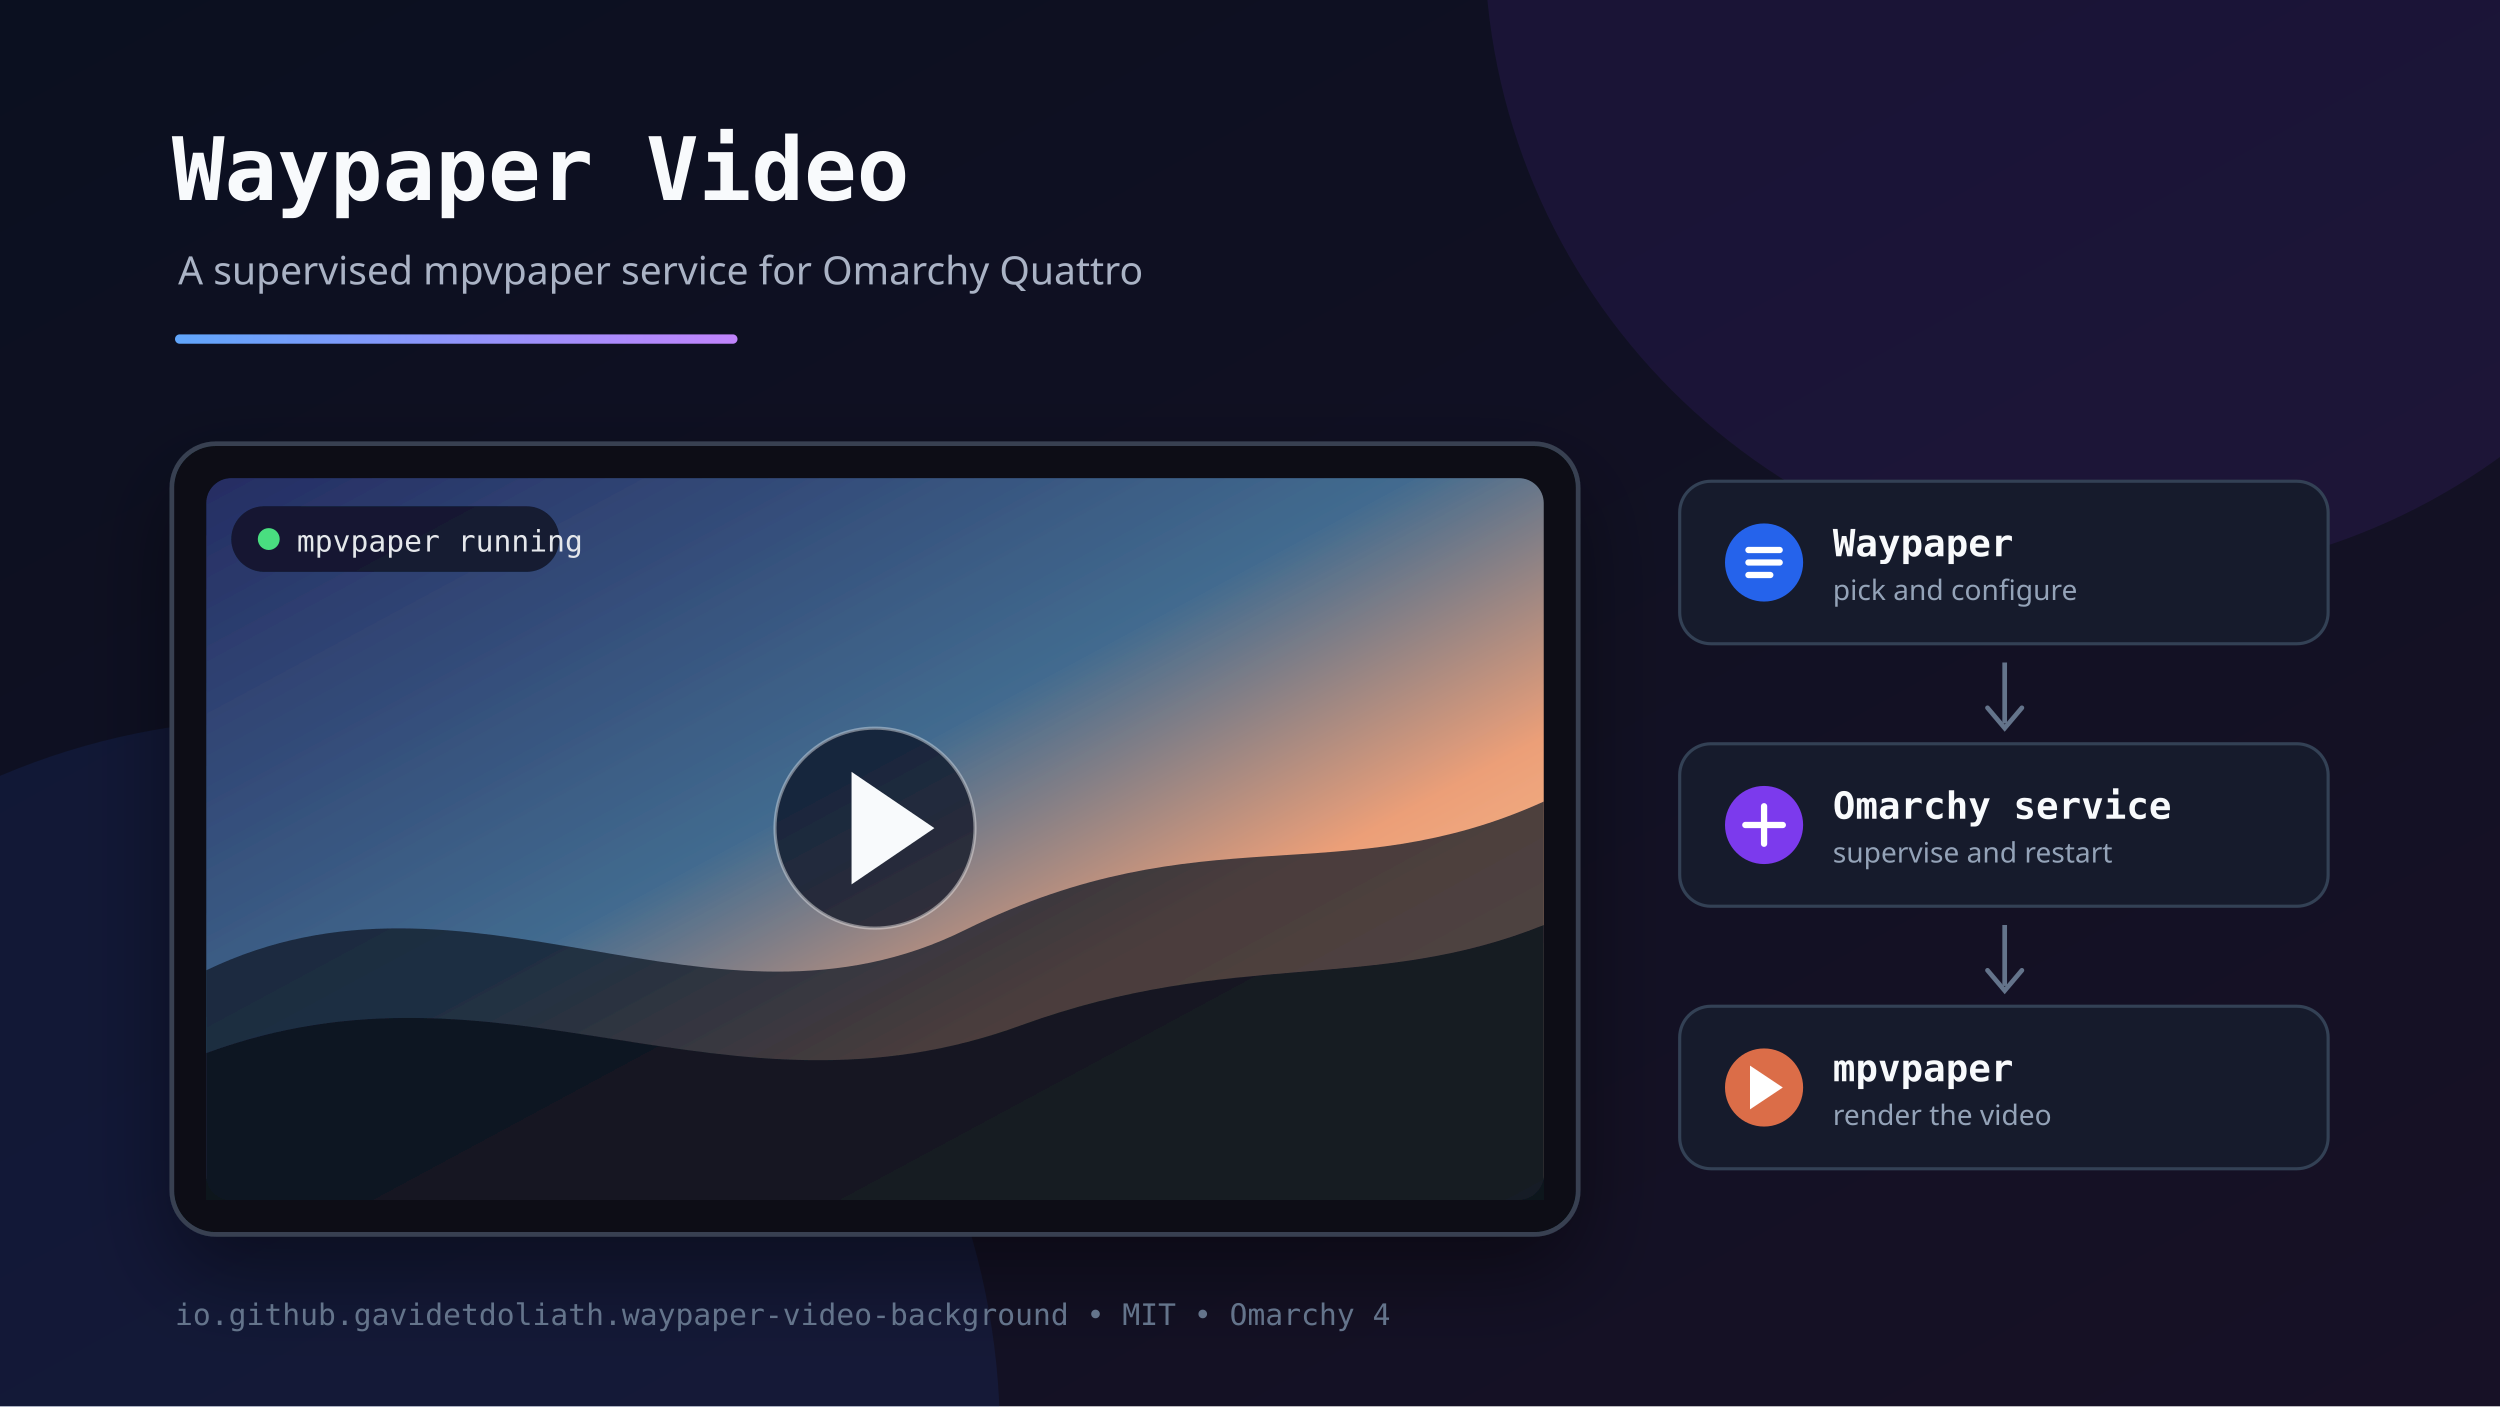
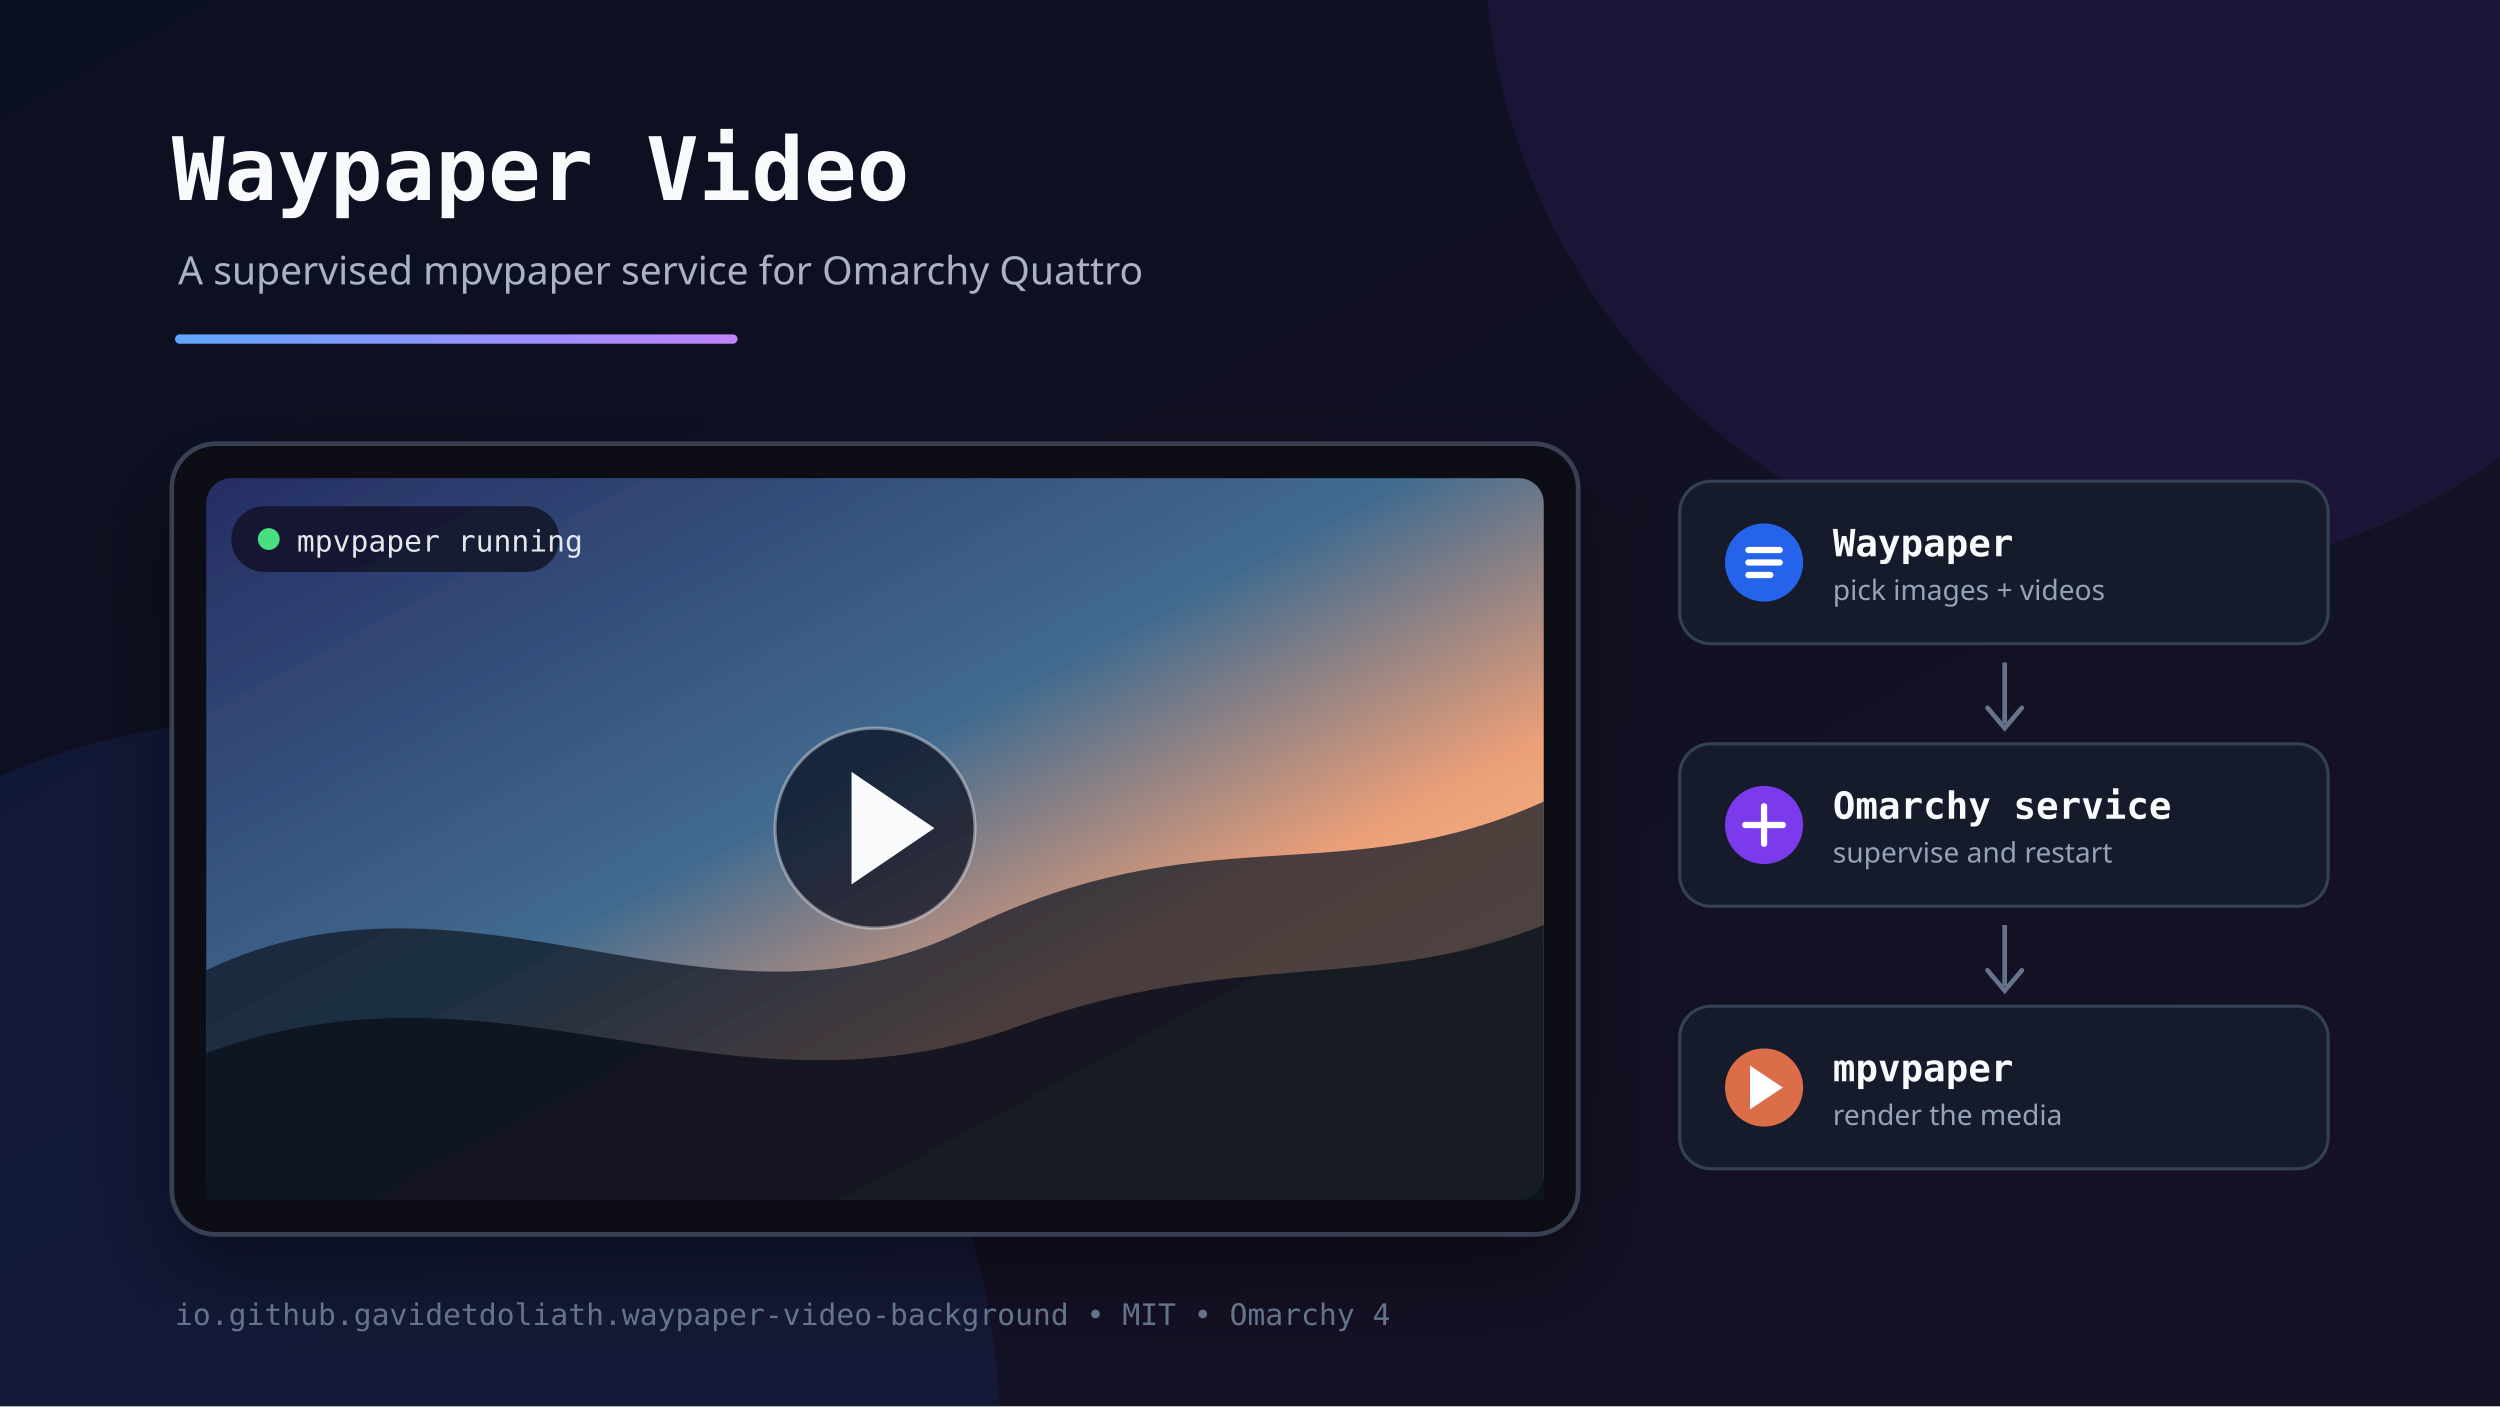
<svg xmlns="http://www.w3.org/2000/svg" width="1600" height="900" viewBox="0 0 1600 900">
  <defs>
    <linearGradient id="page" x1="0" y1="0" x2="1" y2="1">
      <stop offset="0" stop-color="#0b1020" />
      <stop offset="1" stop-color="#171126" />
    </linearGradient>
    <linearGradient id="video" x1="0" y1="0" x2="1" y2="1">
      <stop offset="0" stop-color="#252d63" />
      <stop offset="0.45" stop-color="#426b8f" />
      <stop offset="0.68" stop-color="#ec9f78" />
      <stop offset="1" stop-color="#ffd49b" />
    </linearGradient>
    <linearGradient id="accent" x1="0" y1="0" x2="1" y2="0">
      <stop offset="0" stop-color="#60a5fa" />
      <stop offset="1" stop-color="#c084fc" />
    </linearGradient>
    <filter id="shadow" x="-20%" y="-20%" width="140%" height="140%">
      <feDropShadow dx="0" dy="24" stdDeviation="28" flood-color="#000" flood-opacity="0.42" />
    </filter>
  </defs>
  <rect width="1600" height="900" fill="url(#page)" />
  <circle cx="1360" cy="-40" r="410" fill="#7c3aed" opacity="0.10" />
  <circle cx="180" cy="920" r="460" fill="#2563eb" opacity="0.10" />
  <text x="110" y="128" fill="#f8fafc" font-family="monospace" font-size="56" font-weight="700">Waypaper Video</text>
  <text x="114" y="182" fill="#aab3c5" font-family="sans-serif" font-size="25">A supervised mpvpaper service for Omarchy Quattro</text>
  <rect x="112" y="214" width="360" height="6" rx="3" fill="url(#accent)" />
  <g filter="url(#shadow)">
    <rect x="110" y="284" width="900" height="506" rx="28" fill="#080b13" stroke="#374151" stroke-width="3" />
    <rect x="132" y="306" width="856" height="462" rx="16" fill="url(#video)" />
    <path d="M132 621 C300 540 455 676 618 595 C770 520 858 572 988 513 L988 768 L132 768Z" fill="#101827" opacity="0.73" />
    <path d="M132 674 C322 604 463 726 654 656 C789 607 879 636 988 592 L988 768 L132 768Z" fill="#0a111d" opacity="0.82" />
    <circle cx="560" cy="530" r="64" fill="#0b1020" opacity="0.74" stroke="#fff" stroke-opacity="0.5" stroke-width="2" />
    <path d="M545 494 L545 566 L598 530Z" fill="#f8fafc" />
    <rect x="148" y="324" width="210" height="42" rx="21" fill="#0b1020" opacity="0.78" />
    <circle cx="172" cy="345" r="7" fill="#4ade80" />
    <text x="190" y="353" fill="#e5e7eb" font-family="monospace" font-size="19">mpvpaper running</text>
  </g>
  <g transform="translate(1075 308)">
    <rect width="415" height="104" rx="20" fill="#161b2c" stroke="#334155" stroke-width="2" />
    <circle cx="54" cy="52" r="25" fill="#2563eb" />
    <path d="M44 44 H64 M44 52 H64 M44 60 H58" stroke="#fff" stroke-width="4" stroke-linecap="round" />
    <text x="98" y="48" fill="#f8fafc" font-family="monospace" font-size="24" font-weight="700">Waypaper</text>
-     <text x="98" y="76" fill="#94a3b8" font-family="sans-serif" font-size="18">pick and configure</text>
+     <text x="98" y="76" fill="#94a3b8" font-family="sans-serif" font-size="18">pick images + videos</text>
    <path d="M208 116 V155" stroke="#64748b" stroke-width="3" />
    <path d="M197 145 L208 158 L219 145" fill="none" stroke="#64748b" stroke-width="3" stroke-linecap="round" />
    <rect y="168" width="415" height="104" rx="20" fill="#161b2c" stroke="#334155" stroke-width="2" />
    <circle cx="54" cy="220" r="25" fill="#7c3aed" />
    <path d="M42 220 H66 M54 208 V232" stroke="#fff" stroke-width="4" stroke-linecap="round" />
    <text x="98" y="216" fill="#f8fafc" font-family="monospace" font-size="24" font-weight="700">Omarchy service</text>
    <text x="98" y="244" fill="#94a3b8" font-family="sans-serif" font-size="18">supervise and restart</text>
    <path d="M208 284 V323" stroke="#64748b" stroke-width="3" />
    <path d="M197 313 L208 326 L219 313" fill="none" stroke="#64748b" stroke-width="3" stroke-linecap="round" />
    <rect y="336" width="415" height="104" rx="20" fill="#161b2c" stroke="#334155" stroke-width="2" />
    <circle cx="54" cy="388" r="25" fill="#db6d48" />
    <path d="M45 374 L66 388 L45 402Z" fill="#fff" />
    <text x="98" y="384" fill="#f8fafc" font-family="monospace" font-size="24" font-weight="700">mpvpaper</text>
-     <text x="98" y="412" fill="#94a3b8" font-family="sans-serif" font-size="18">render the video</text>
+     <text x="98" y="412" fill="#94a3b8" font-family="sans-serif" font-size="18">render the media</text>
  </g>
  <text x="112" y="848" fill="#64748b" font-family="monospace" font-size="19">io.github.gavidetdoliath.waypaper-video-background  •  MIT  •  Omarchy 4</text>
</svg>
